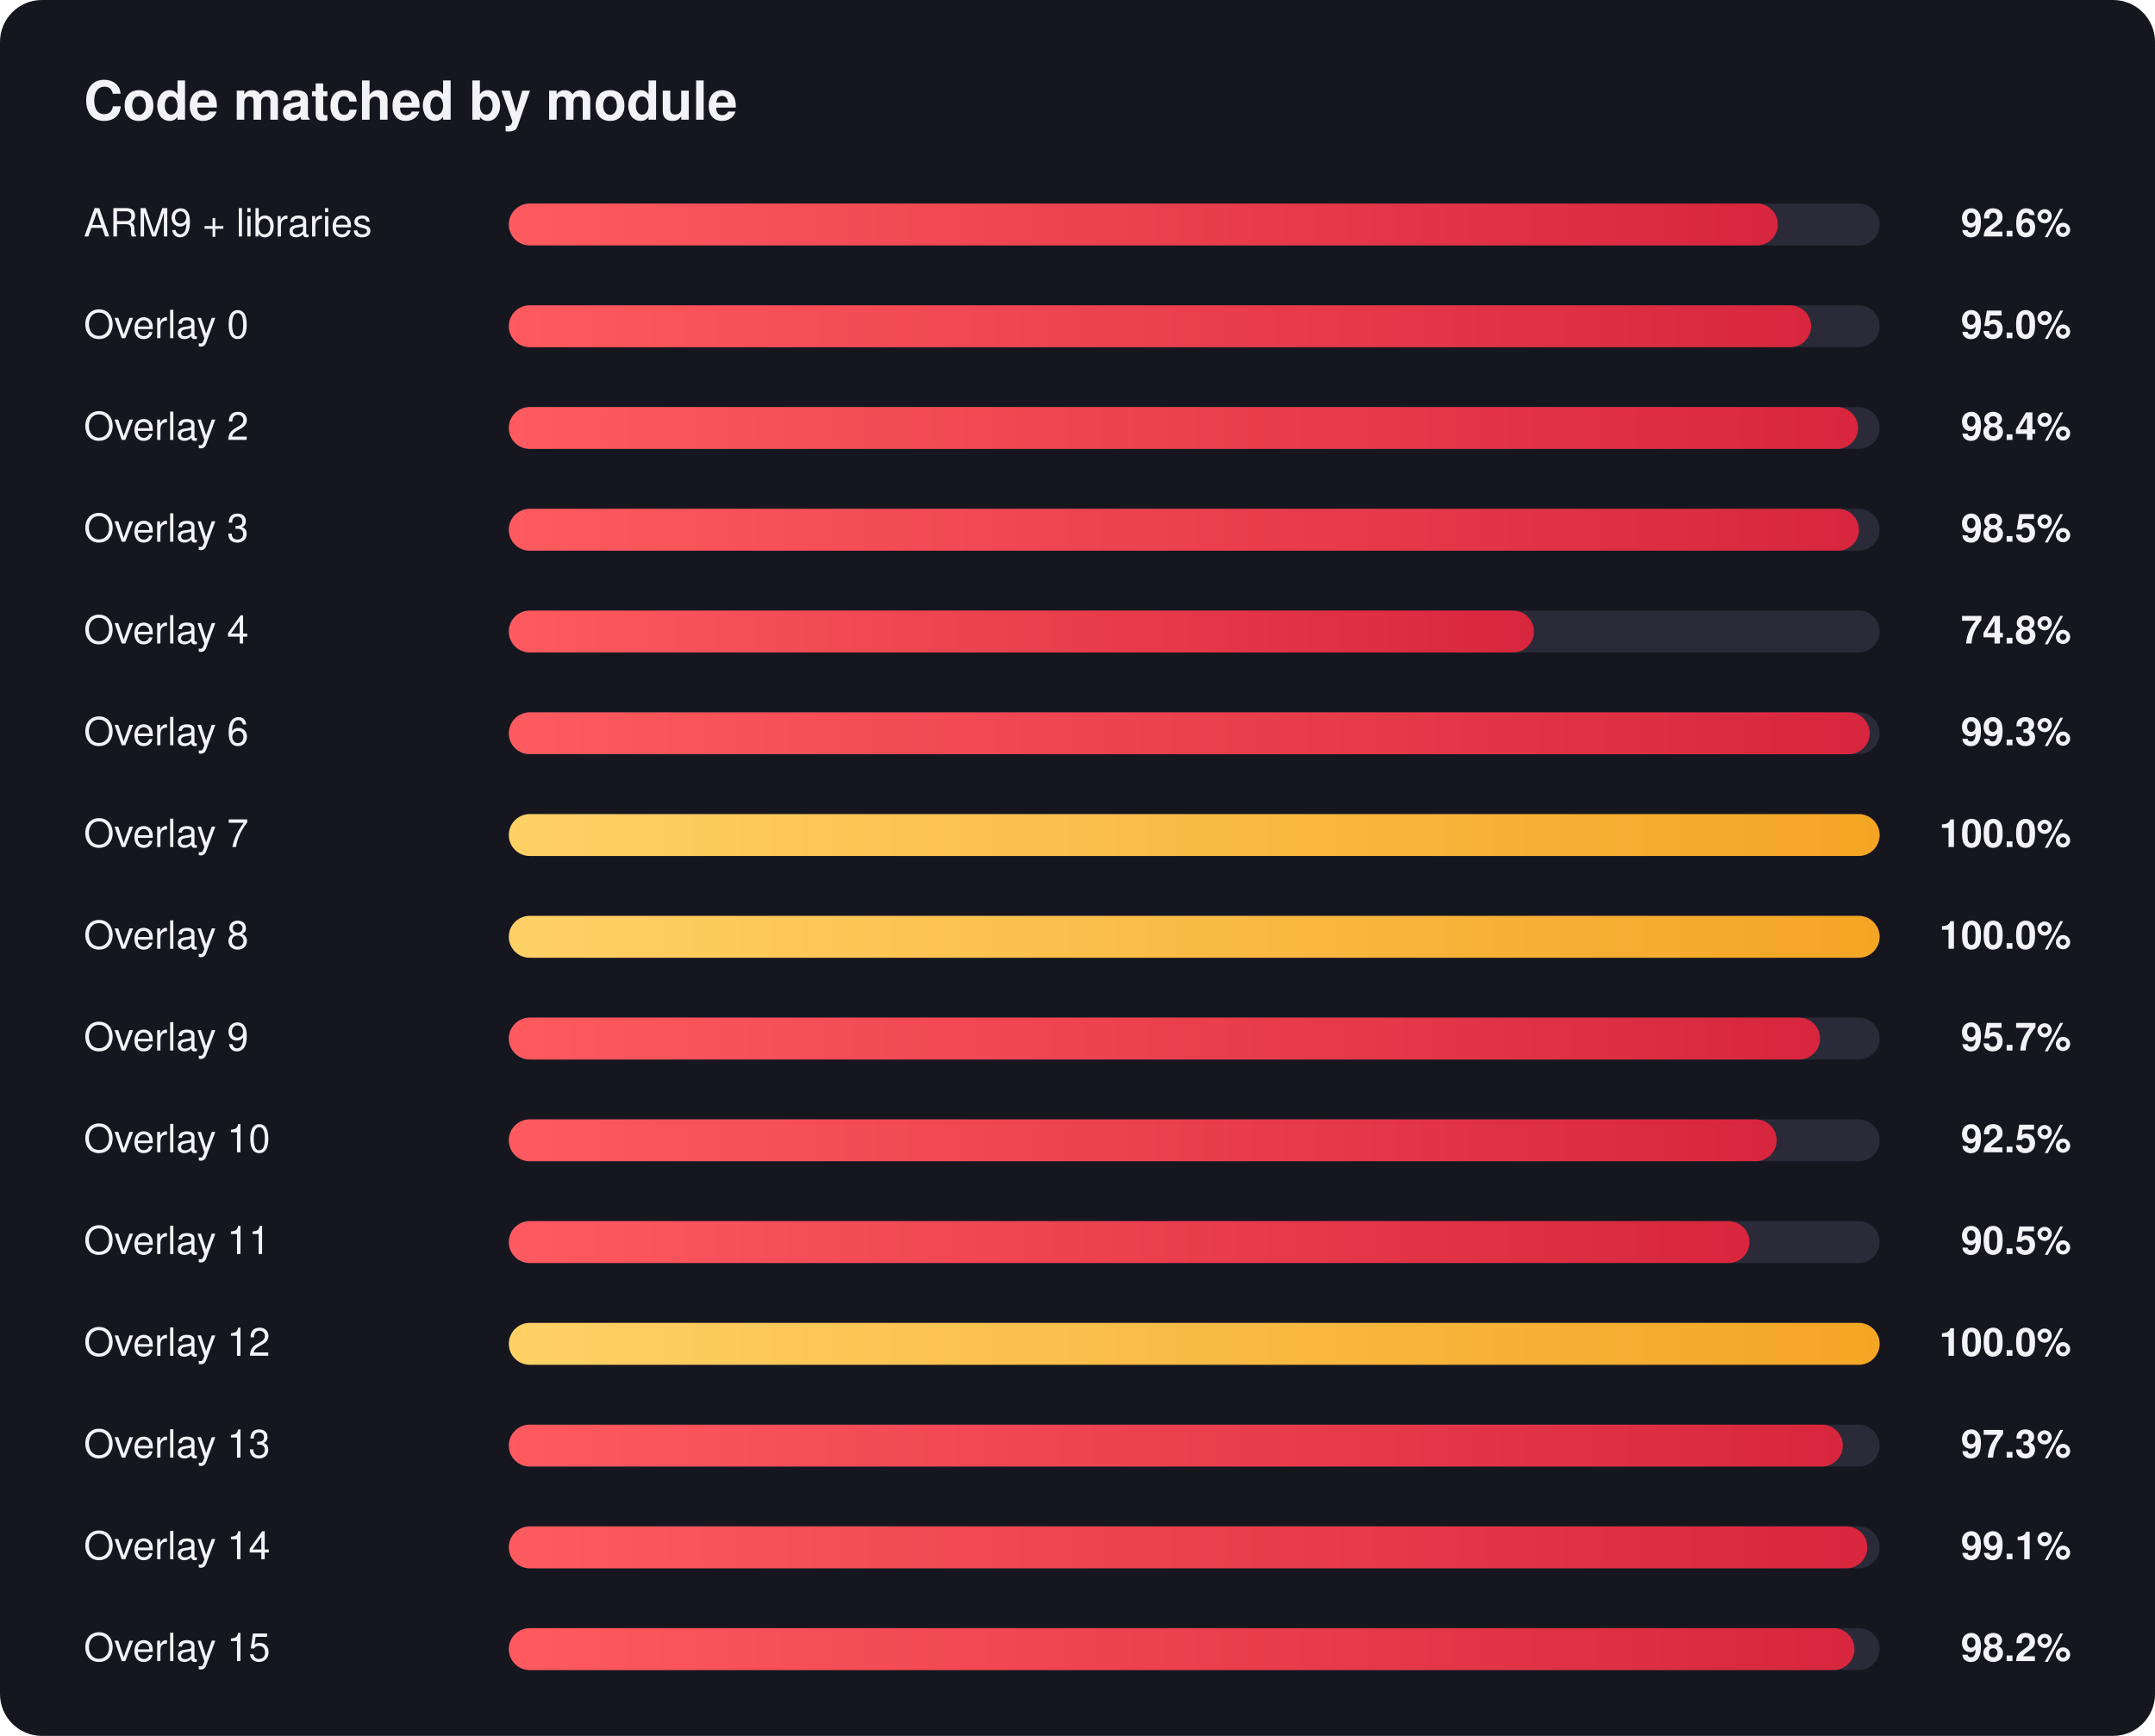
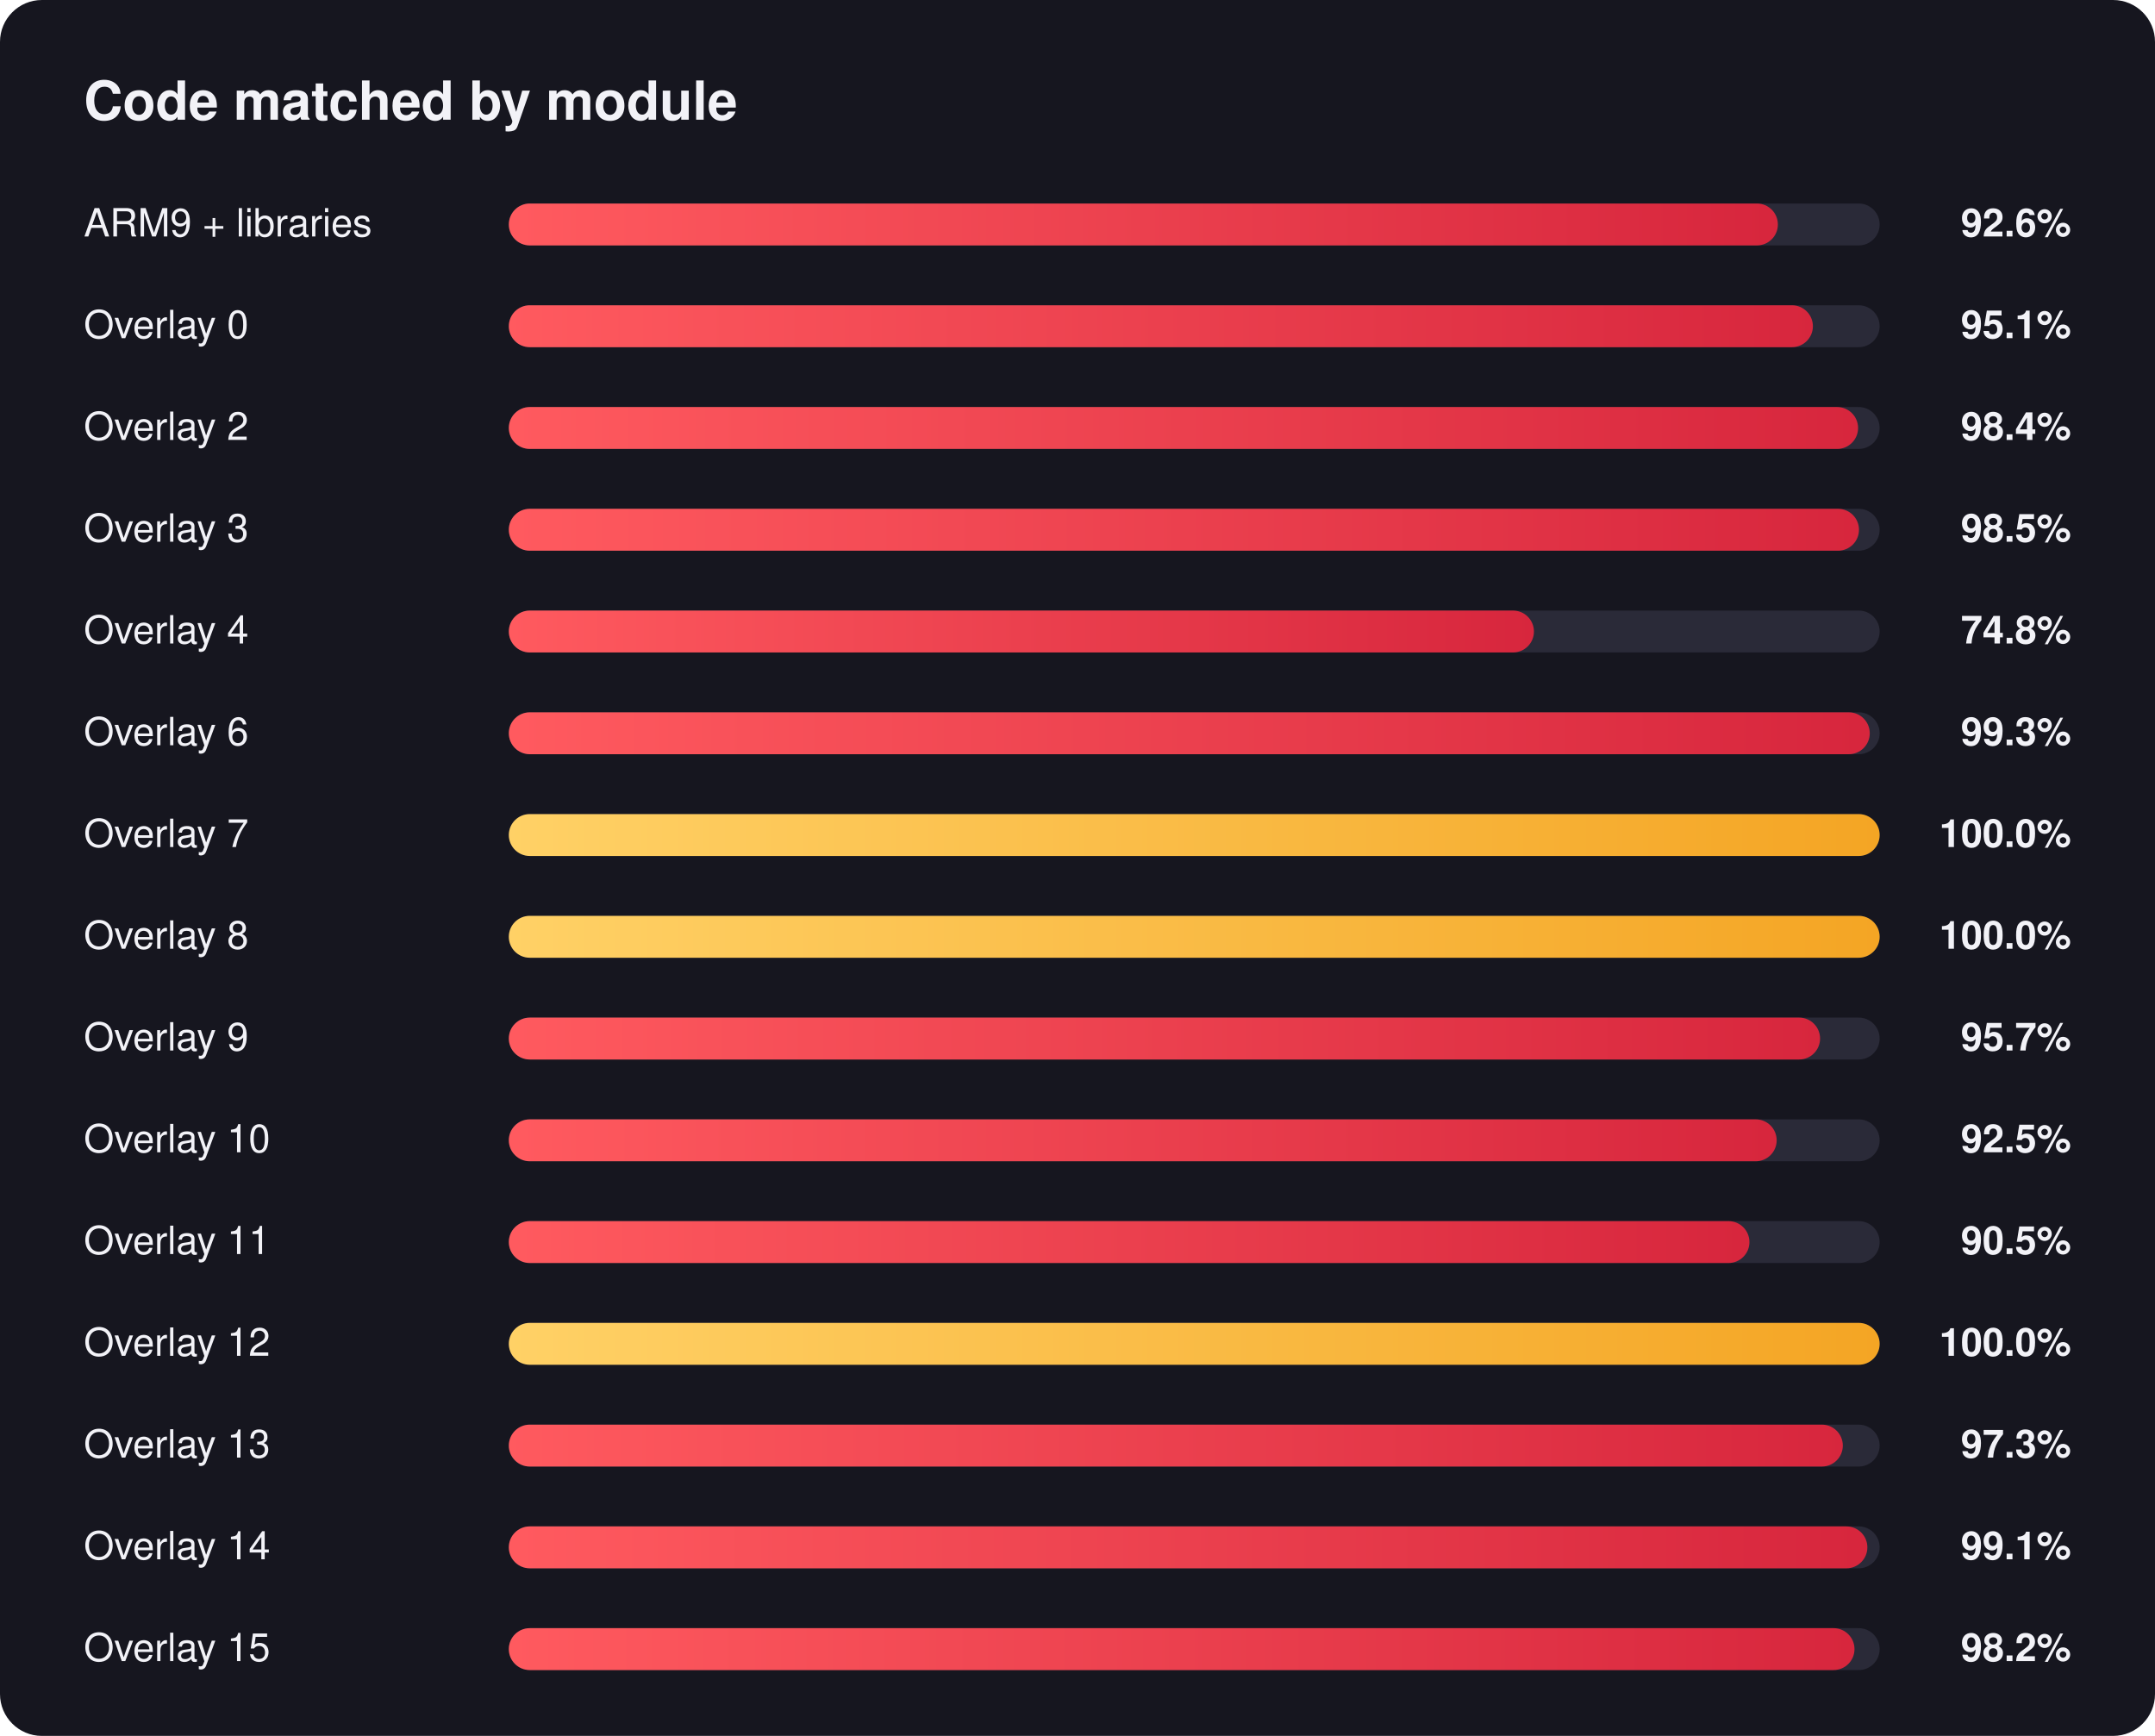
<svg xmlns="http://www.w3.org/2000/svg" width="720" height="580" viewBox="0 0 720 580" font-family="Segoe UI, Helvetica, Arial, sans-serif">
  <defs>
    <linearGradient id="red" x1="0" x2="1" y1="0" y2="0">
      <stop offset="0" stop-color="#ff5a5f" />
      <stop offset="1" stop-color="#d7263d" />
    </linearGradient>
    <linearGradient id="gold" x1="0" x2="1" y1="0" y2="0">
      <stop offset="0" stop-color="#ffd166" />
      <stop offset="1" stop-color="#f4a524" />
    </linearGradient>
  </defs>
  <rect width="720" height="580" rx="14" fill="#16161f" />
  <text x="28" y="40" fill="#f2f2f7" font-size="18" font-weight="700">Code matched by module</text>
  <text x="28" y="79" fill="#f2f2f7" font-size="13">ARM9 + libraries</text>
  <text x="692" y="79" fill="#f2f2f7" font-size="13" font-weight="600" text-anchor="end">92.6%</text>
  <rect x="170" y="68" width="458" height="14" rx="7.0" fill="#2a2a38" />
  <rect x="170" y="68" width="424.0" height="14" rx="7.0" fill="url(#red)" />
  <text x="28" y="113" fill="#f2f2f7" font-size="13">Overlay 0</text>
-   <text x="692" y="113" fill="#f2f2f7" font-size="13" font-weight="600" text-anchor="end">95.0%</text>
+   <text x="692" y="113" fill="#f2f2f7" font-size="13" font-weight="600" text-anchor="end">95.1%</text>
  <rect x="170" y="102" width="458" height="14" rx="7.0" fill="#2a2a38" />
-   <rect x="170" y="102" width="435.1" height="14" rx="7.0" fill="url(#red)" />
+   <rect x="170" y="102" width="435.7" height="14" rx="7.0" fill="url(#red)" />
  <text x="28" y="147" fill="#f2f2f7" font-size="13">Overlay 2</text>
  <text x="692" y="147" fill="#f2f2f7" font-size="13" font-weight="600" text-anchor="end">98.4%</text>
  <rect x="170" y="136" width="458" height="14" rx="7.0" fill="#2a2a38" />
  <rect x="170" y="136" width="450.8" height="14" rx="7.0" fill="url(#red)" />
  <text x="28" y="181" fill="#f2f2f7" font-size="13">Overlay 3</text>
  <text x="692" y="181" fill="#f2f2f7" font-size="13" font-weight="600" text-anchor="end">98.5%</text>
  <rect x="170" y="170" width="458" height="14" rx="7.0" fill="#2a2a38" />
  <rect x="170" y="170" width="451.1" height="14" rx="7.0" fill="url(#red)" />
  <text x="28" y="215" fill="#f2f2f7" font-size="13">Overlay 4</text>
  <text x="692" y="215" fill="#f2f2f7" font-size="13" font-weight="600" text-anchor="end">74.8%</text>
  <rect x="170" y="204" width="458" height="14" rx="7.0" fill="#2a2a38" />
  <rect x="170" y="204" width="342.5" height="14" rx="7.0" fill="url(#red)" />
  <text x="28" y="249" fill="#f2f2f7" font-size="13">Overlay 6</text>
  <text x="692" y="249" fill="#f2f2f7" font-size="13" font-weight="600" text-anchor="end">99.3%</text>
  <rect x="170" y="238" width="458" height="14" rx="7.0" fill="#2a2a38" />
  <rect x="170" y="238" width="454.7" height="14" rx="7.0" fill="url(#red)" />
  <text x="28" y="283" fill="#f2f2f7" font-size="13">Overlay 7</text>
  <text x="692" y="283" fill="#f2f2f7" font-size="13" font-weight="600" text-anchor="end">100.0%</text>
  <rect x="170" y="272" width="458" height="14" rx="7.0" fill="#2a2a38" />
  <rect x="170" y="272" width="458.0" height="14" rx="7.0" fill="url(#gold)" />
  <text x="28" y="317" fill="#f2f2f7" font-size="13">Overlay 8</text>
  <text x="692" y="317" fill="#f2f2f7" font-size="13" font-weight="600" text-anchor="end">100.0%</text>
  <rect x="170" y="306" width="458" height="14" rx="7.0" fill="#2a2a38" />
  <rect x="170" y="306" width="458.0" height="14" rx="7.0" fill="url(#gold)" />
  <text x="28" y="351" fill="#f2f2f7" font-size="13">Overlay 9</text>
  <text x="692" y="351" fill="#f2f2f7" font-size="13" font-weight="600" text-anchor="end">95.7%</text>
  <rect x="170" y="340" width="458" height="14" rx="7.0" fill="#2a2a38" />
  <rect x="170" y="340" width="438.1" height="14" rx="7.0" fill="url(#red)" />
  <text x="28" y="385" fill="#f2f2f7" font-size="13">Overlay 10</text>
  <text x="692" y="385" fill="#f2f2f7" font-size="13" font-weight="600" text-anchor="end">92.5%</text>
  <rect x="170" y="374" width="458" height="14" rx="7.0" fill="#2a2a38" />
  <rect x="170" y="374" width="423.6" height="14" rx="7.0" fill="url(#red)" />
  <text x="28" y="419" fill="#f2f2f7" font-size="13">Overlay 11</text>
  <text x="692" y="419" fill="#f2f2f7" font-size="13" font-weight="600" text-anchor="end">90.5%</text>
  <rect x="170" y="408" width="458" height="14" rx="7.0" fill="#2a2a38" />
  <rect x="170" y="408" width="414.5" height="14" rx="7.0" fill="url(#red)" />
  <text x="28" y="453" fill="#f2f2f7" font-size="13">Overlay 12</text>
  <text x="692" y="453" fill="#f2f2f7" font-size="13" font-weight="600" text-anchor="end">100.0%</text>
  <rect x="170" y="442" width="458" height="14" rx="7.0" fill="#2a2a38" />
  <rect x="170" y="442" width="458.0" height="14" rx="7.0" fill="url(#gold)" />
  <text x="28" y="487" fill="#f2f2f7" font-size="13">Overlay 13</text>
  <text x="692" y="487" fill="#f2f2f7" font-size="13" font-weight="600" text-anchor="end">97.3%</text>
  <rect x="170" y="476" width="458" height="14" rx="7.0" fill="#2a2a38" />
  <rect x="170" y="476" width="445.7" height="14" rx="7.0" fill="url(#red)" />
  <text x="28" y="521" fill="#f2f2f7" font-size="13">Overlay 14</text>
  <text x="692" y="521" fill="#f2f2f7" font-size="13" font-weight="600" text-anchor="end">99.1%</text>
  <rect x="170" y="510" width="458" height="14" rx="7.0" fill="#2a2a38" />
  <rect x="170" y="510" width="453.9" height="14" rx="7.0" fill="url(#red)" />
  <text x="28" y="555" fill="#f2f2f7" font-size="13">Overlay 15</text>
  <text x="692" y="555" fill="#f2f2f7" font-size="13" font-weight="600" text-anchor="end">98.2%</text>
  <rect x="170" y="544" width="458" height="14" rx="7.0" fill="#2a2a38" />
  <rect x="170" y="544" width="449.6" height="14" rx="7.0" fill="url(#red)" />
</svg>
